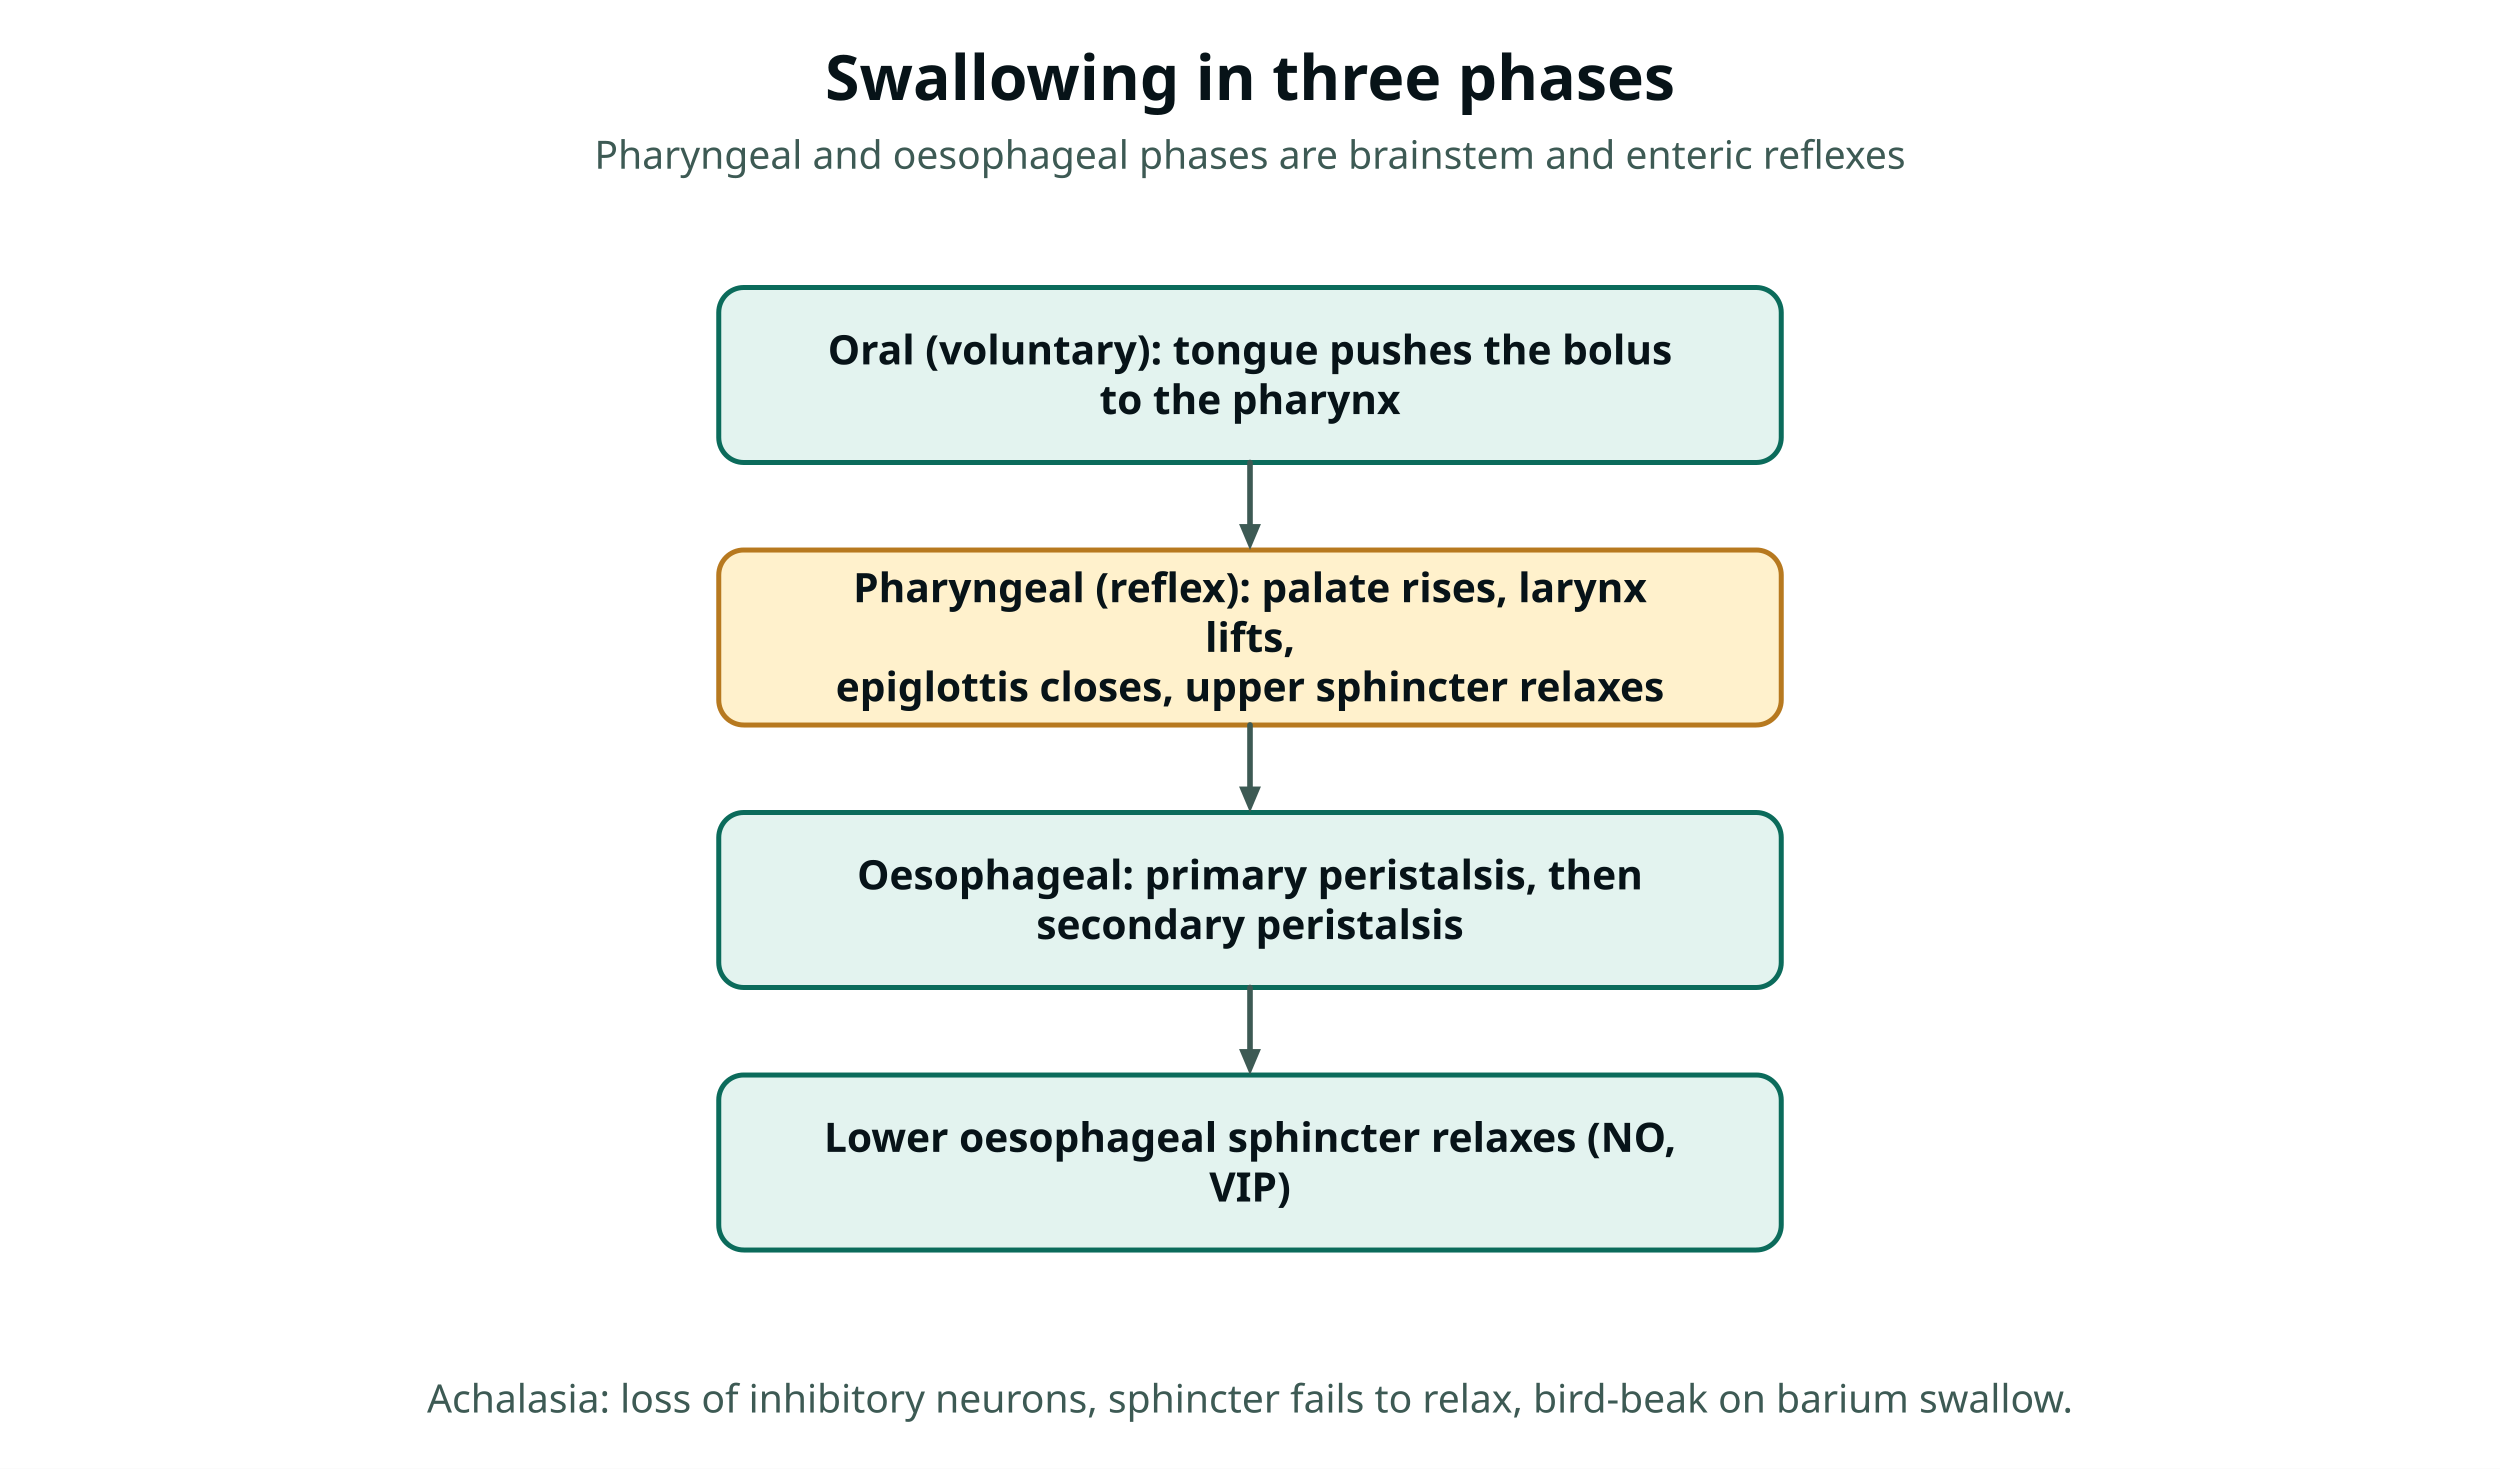
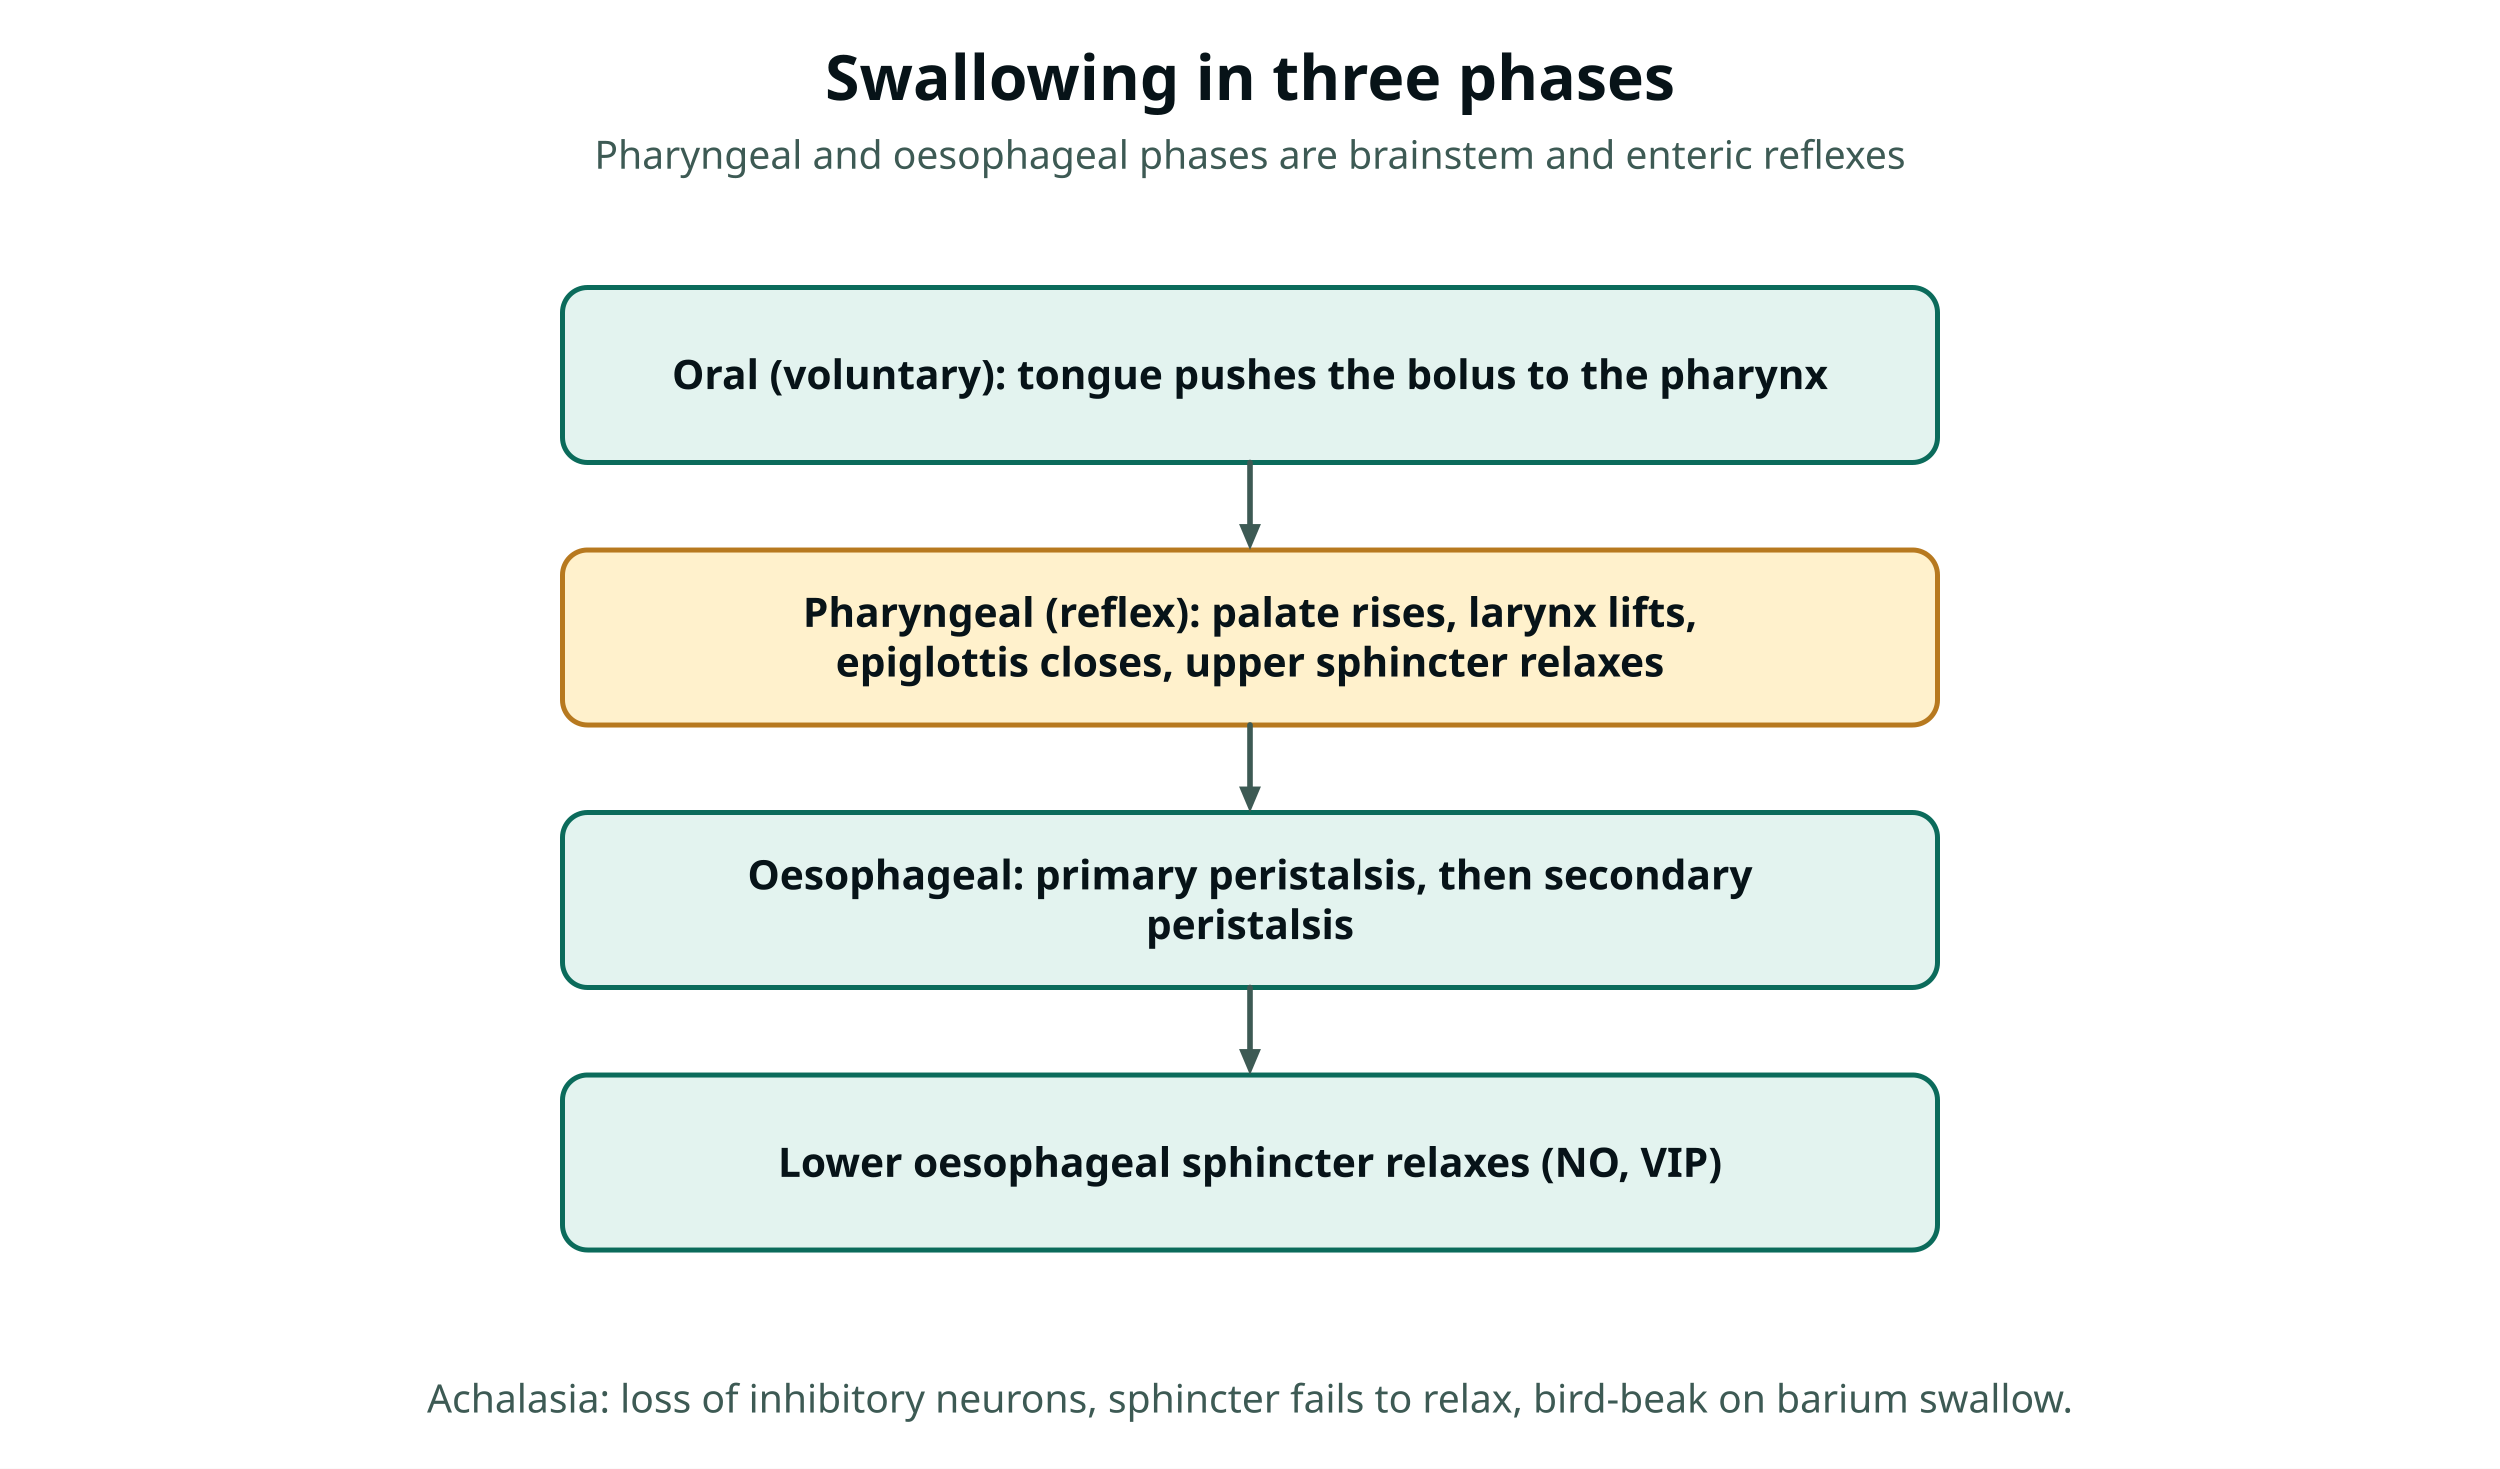
<svg xmlns="http://www.w3.org/2000/svg" viewBox="0 0 800 470" role="img" aria-labelledby="t d">
  <rect width="800" height="470" fill="#FFFFFF" />
  <text x="400.0" y="32.0" font-size="20" font-weight="700" text-anchor="middle" fill="#071318" font-family="system-ui,sans-serif">Swallowing in three phases</text>
  <text x="400.0" y="54.0" font-size="12.5" font-weight="400" text-anchor="middle" fill="#3D5A54" font-family="system-ui,sans-serif">Pharyngeal and oesophageal phases are brainstem and enteric reflexes</text>
-   <rect x="230.0" y="92.0" width="340.0" height="56.0" rx="8" fill="#E3F3EF" stroke="#0B6B5B" stroke-width="1.6" />
-   <text x="400.0" y="116.6" font-size="13" font-weight="600" text-anchor="middle" fill="#071318" font-family="system-ui,sans-serif">Oral (voluntary): tongue pushes the bolus</text>
-   <text x="400.0" y="132.5" font-size="13" font-weight="600" text-anchor="middle" fill="#071318" font-family="system-ui,sans-serif">to the pharynx</text>
-   <rect x="230.0" y="176.0" width="340.0" height="56.0" rx="8" fill="#FFF1CC" stroke="#B7791F" stroke-width="1.6" />
-   <text x="400.0" y="192.7" font-size="13" font-weight="600" text-anchor="middle" fill="#071318" font-family="system-ui,sans-serif">Pharyngeal (reflex): palate rises, larynx</text>
-   <text x="400.0" y="208.6" font-size="13" font-weight="600" text-anchor="middle" fill="#071318" font-family="system-ui,sans-serif">lifts,</text>
-   <text x="400.0" y="224.4" font-size="13" font-weight="600" text-anchor="middle" fill="#071318" font-family="system-ui,sans-serif">epiglottis closes, upper sphincter relaxes</text>
-   <rect x="230.0" y="260.0" width="340.0" height="56.0" rx="8" fill="#E3F3EF" stroke="#0B6B5B" stroke-width="1.6" />
-   <text x="400.0" y="284.6" font-size="13" font-weight="600" text-anchor="middle" fill="#071318" font-family="system-ui,sans-serif">Oesophageal: primary peristalsis, then</text>
-   <text x="400.0" y="300.5" font-size="13" font-weight="600" text-anchor="middle" fill="#071318" font-family="system-ui,sans-serif">secondary peristalsis</text>
-   <rect x="230.0" y="344.0" width="340.0" height="56.0" rx="8" fill="#E3F3EF" stroke="#0B6B5B" stroke-width="1.6" />
-   <text x="400.0" y="368.6" font-size="13" font-weight="600" text-anchor="middle" fill="#071318" font-family="system-ui,sans-serif">Lower oesophageal sphincter relaxes (NO,</text>
-   <text x="400.0" y="384.5" font-size="13" font-weight="600" text-anchor="middle" fill="#071318" font-family="system-ui,sans-serif">VIP)</text>
+   <rect x="180.0" y="92.0" width="440.0" height="56.0" rx="8" fill="#E3F3EF" stroke="#0B6B5B" stroke-width="1.6" />
+   <text x="400.0" y="124.5" font-size="13" font-weight="600" text-anchor="middle" fill="#071318" font-family="system-ui,sans-serif">Oral (voluntary): tongue pushes the bolus to the pharynx</text>
+   <rect x="180.0" y="176.0" width="440.0" height="56.0" rx="8" fill="#FFF1CC" stroke="#B7791F" stroke-width="1.6" />
+   <text x="400.0" y="200.6" font-size="13" font-weight="600" text-anchor="middle" fill="#071318" font-family="system-ui,sans-serif">Pharyngeal (reflex): palate rises, larynx lifts,</text>
+   <text x="400.0" y="216.5" font-size="13" font-weight="600" text-anchor="middle" fill="#071318" font-family="system-ui,sans-serif">epiglottis closes, upper sphincter relaxes</text>
+   <rect x="180.0" y="260.0" width="440.0" height="56.0" rx="8" fill="#E3F3EF" stroke="#0B6B5B" stroke-width="1.6" />
+   <text x="400.0" y="284.6" font-size="13" font-weight="600" text-anchor="middle" fill="#071318" font-family="system-ui,sans-serif">Oesophageal: primary peristalsis, then secondary</text>
+   <text x="400.0" y="300.5" font-size="13" font-weight="600" text-anchor="middle" fill="#071318" font-family="system-ui,sans-serif">peristalsis</text>
+   <rect x="180.0" y="344.0" width="440.0" height="56.0" rx="8" fill="#E3F3EF" stroke="#0B6B5B" stroke-width="1.6" />
+   <text x="400.0" y="376.6" font-size="13" font-weight="600" text-anchor="middle" fill="#071318" font-family="system-ui,sans-serif">Lower oesophageal sphincter relaxes (NO, VIP)</text>
  <line x1="400.0" y1="148.0" x2="400.0" y2="168.8" stroke="#3D5A54" stroke-width="1.8" stroke-linecap="round" />
  <path d="M400.0 176.0 L396.5 167.7 L403.5 167.7 Z" fill="#3D5A54" />
  <line x1="400.0" y1="232.0" x2="400.0" y2="252.8" stroke="#3D5A54" stroke-width="1.8" stroke-linecap="round" />
  <path d="M400.0 260.0 L396.5 251.7 L403.5 251.7 Z" fill="#3D5A54" />
  <line x1="400.0" y1="316.0" x2="400.0" y2="336.8" stroke="#3D5A54" stroke-width="1.8" stroke-linecap="round" />
  <path d="M400.0 344.0 L396.5 335.7 L403.5 335.7 Z" fill="#3D5A54" />
  <text x="400.0" y="452.0" font-size="12.5" font-weight="500" text-anchor="middle" fill="#3D5A54" font-family="system-ui,sans-serif">Achalasia: loss of inhibitory neurons, sphincter fails to relax, bird-beak on barium swallow.</text>
</svg>
